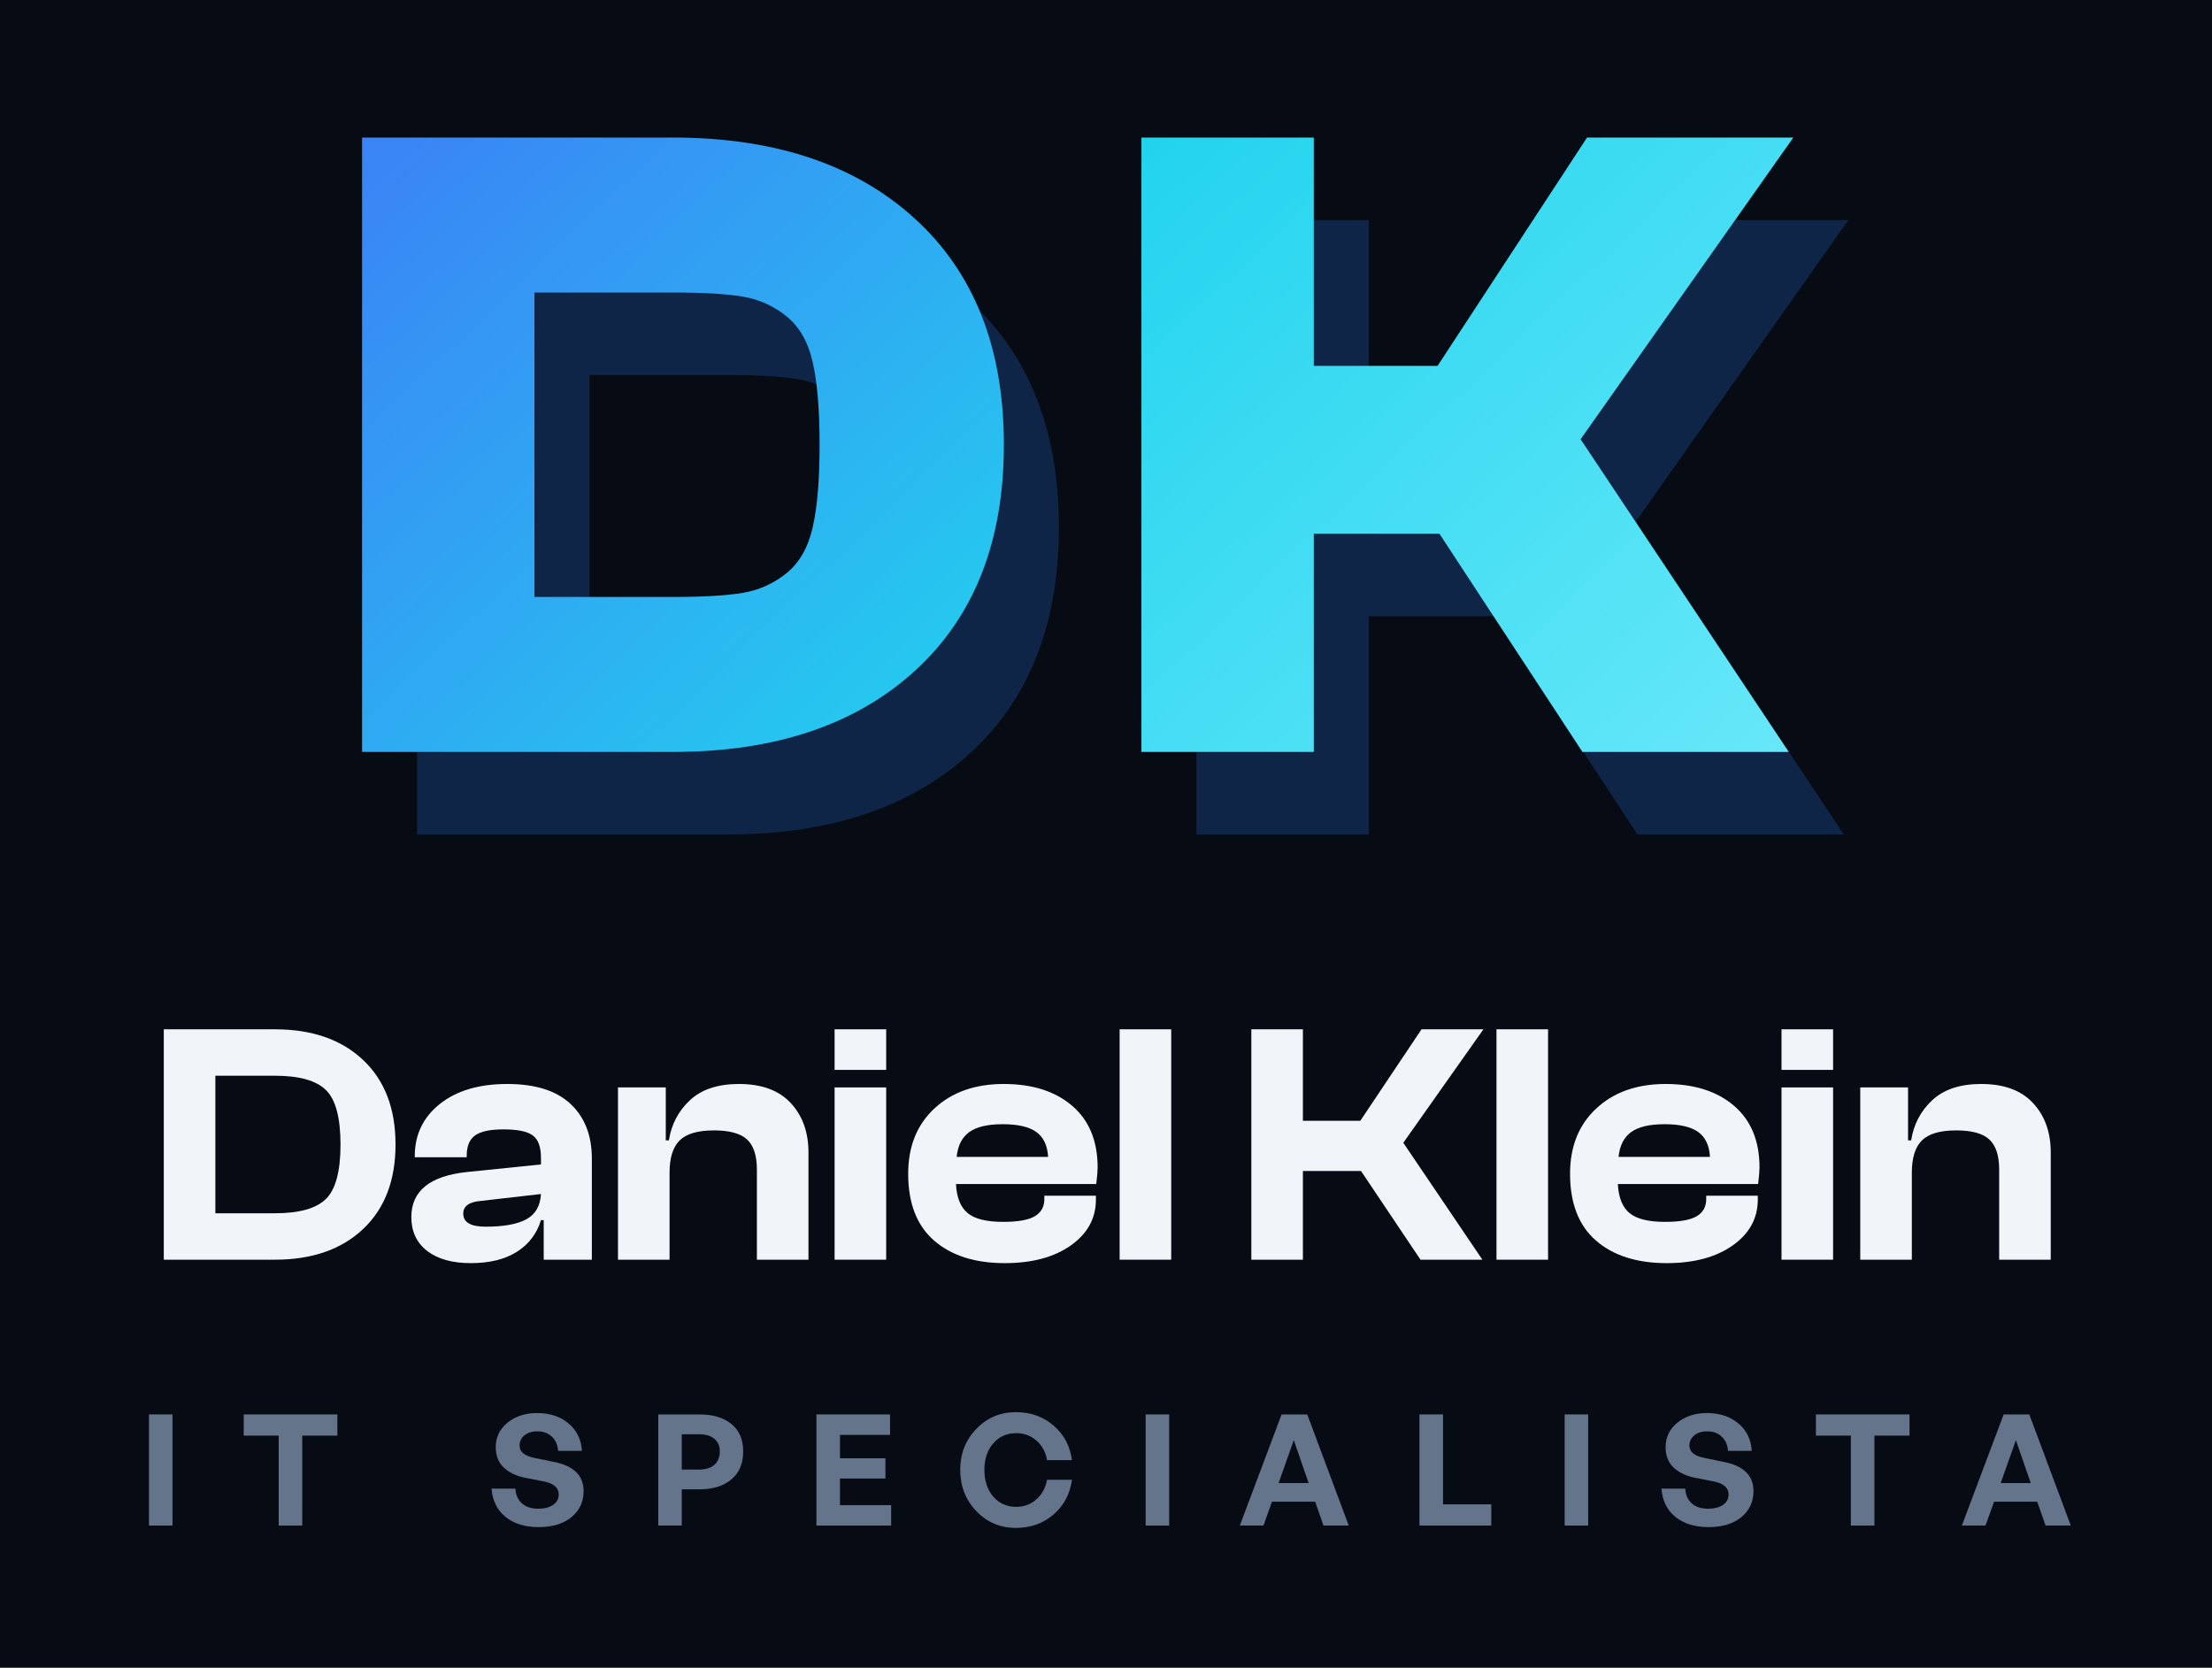
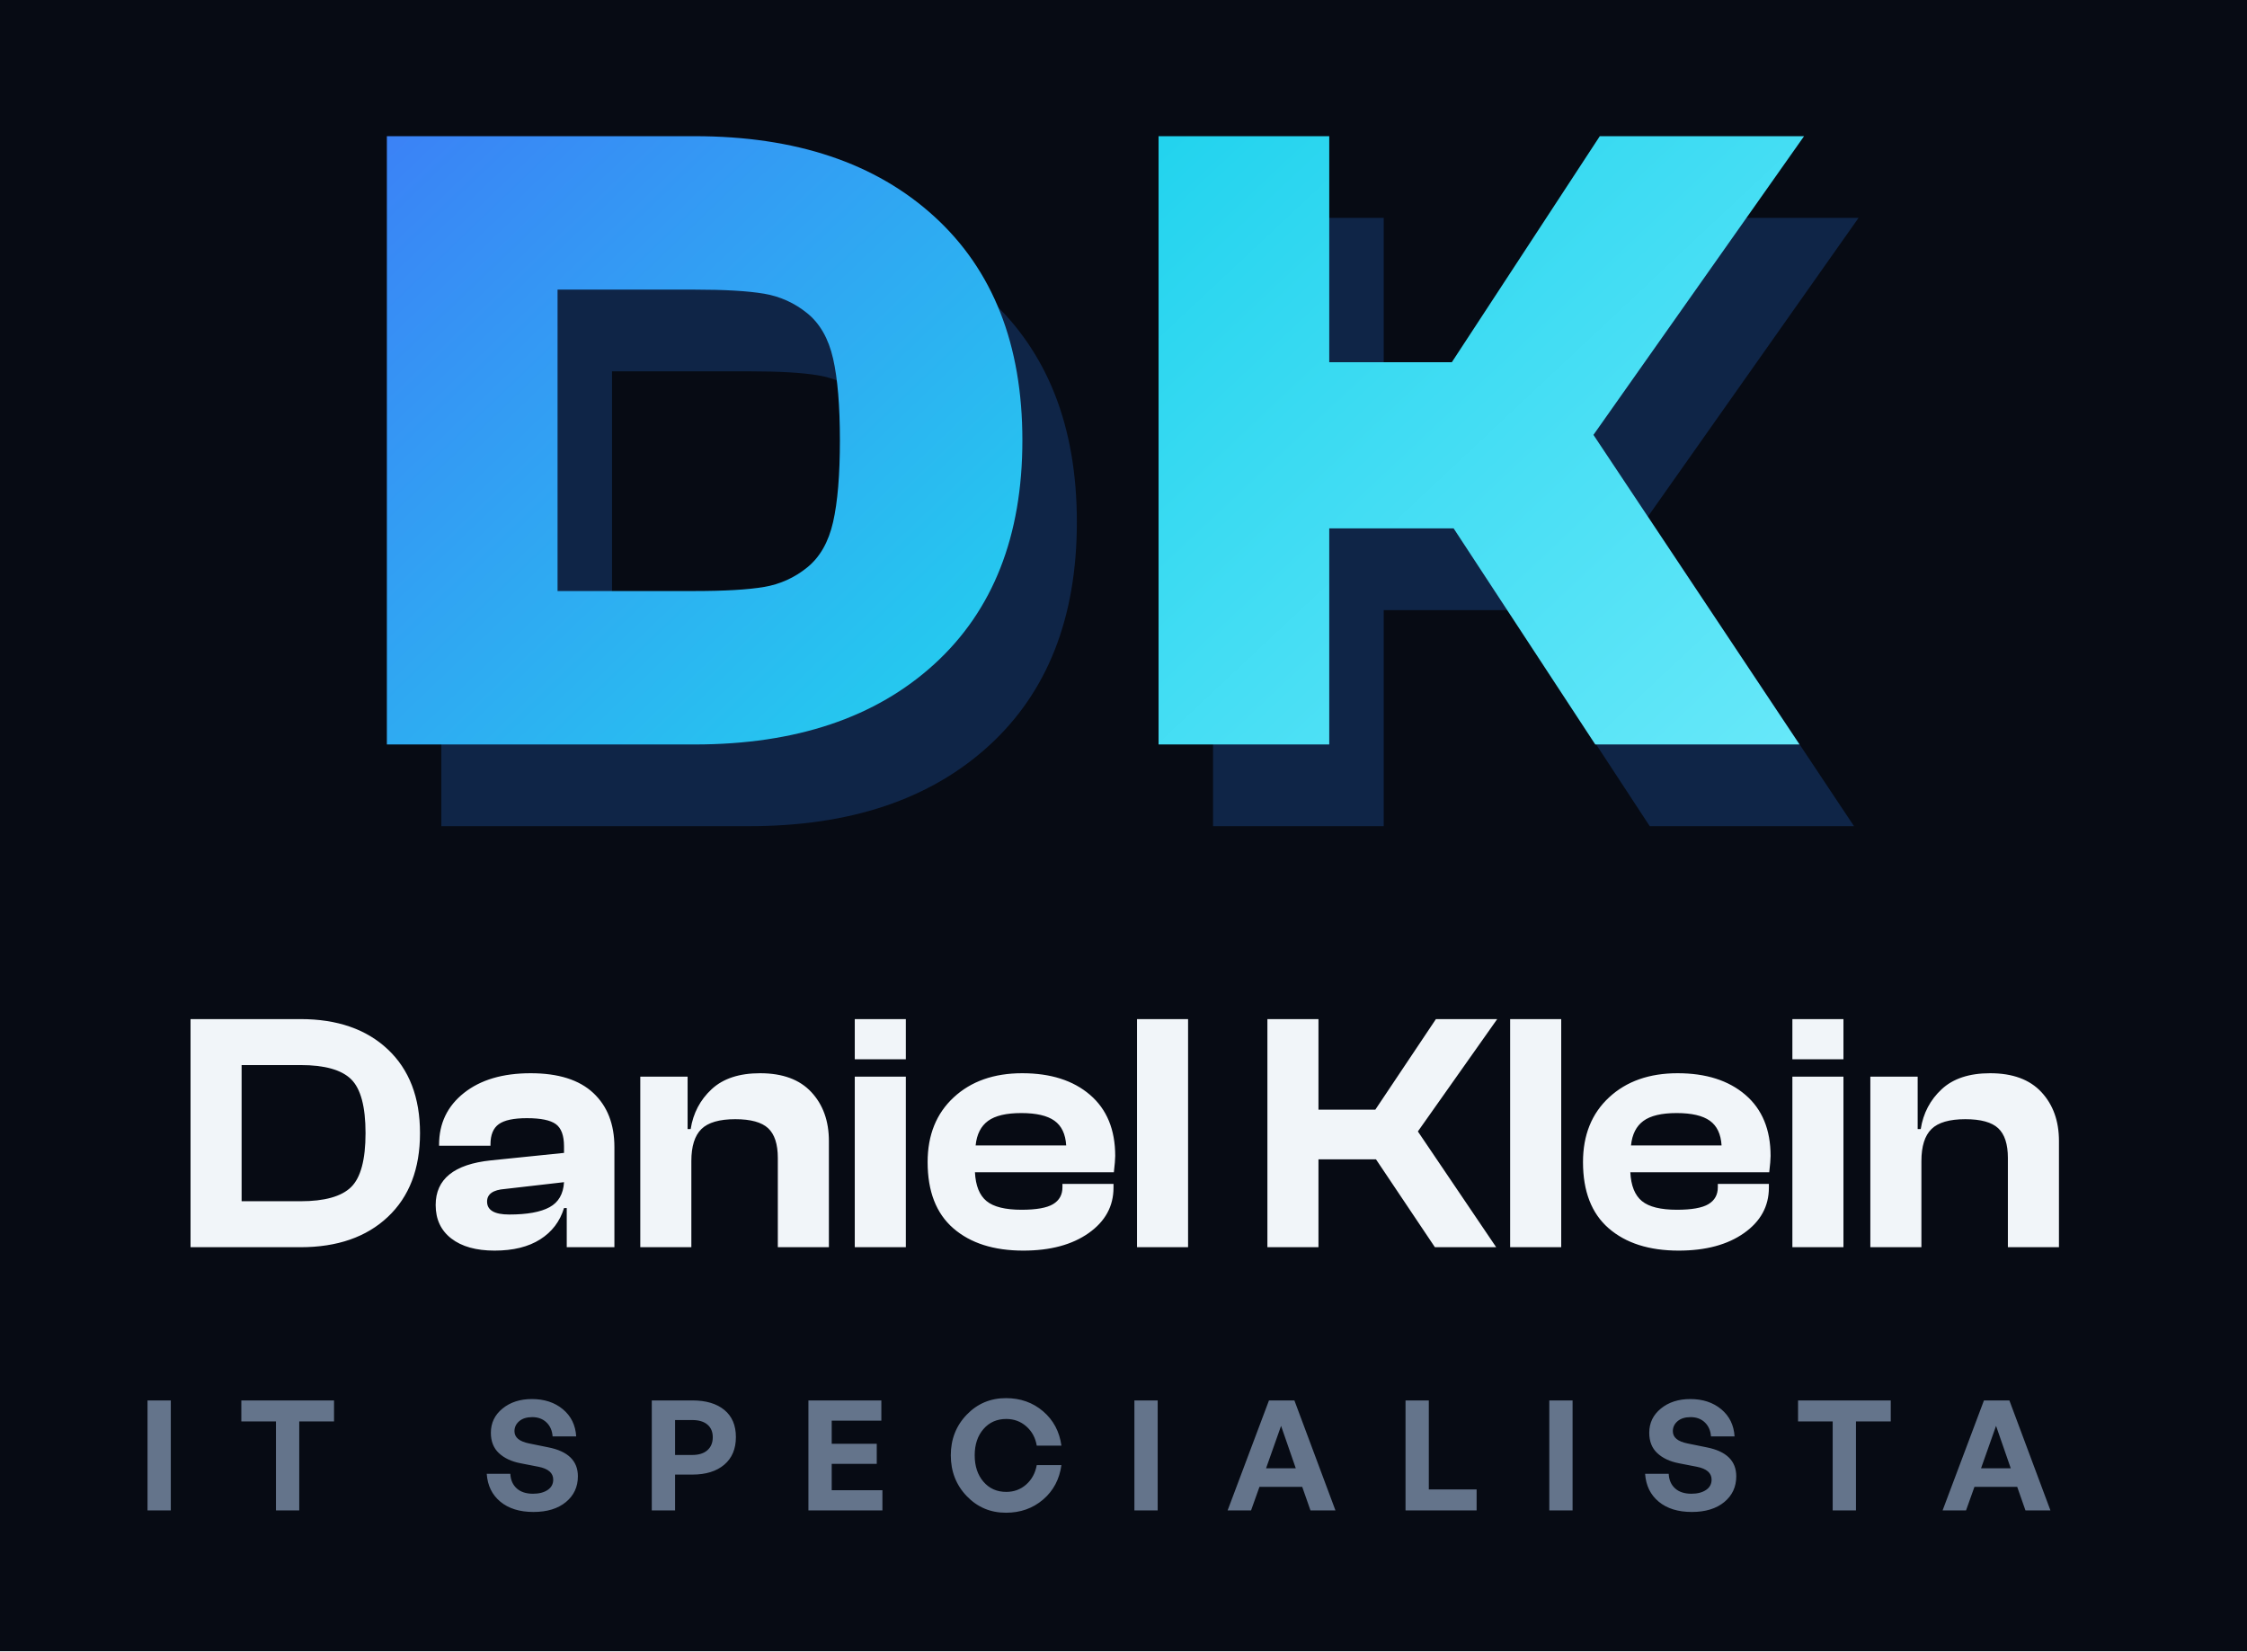
- <svg xmlns="http://www.w3.org/2000/svg" viewBox="0 0 386 291" width="386" height="291">
+ <svg xmlns="http://www.w3.org/2000/svg" viewBox="0 0 396 291" width="396" height="291">
  <defs>
    <linearGradient id="f-d" x1="0" y1="0" x2="1" y2="1">
      <stop offset="0" stop-color="#3b82f6" />
      <stop offset="1" stop-color="#22d3ee" />
    </linearGradient>
    <linearGradient id="f-k" x1="0" y1="0" x2="1" y2="1">
      <stop offset="0" stop-color="#22d3ee" />
      <stop offset="1" stop-color="#67e8f9" />
    </linearGradient>
  </defs>
  <rect width="100%" height="100%" fill="#070b14" />
-   <g transform="translate(63.18,24)">
+   <g transform="translate(68.18,24)">
    <g transform="translate(-6.56,107.20)">
      <g fill="#0f2547" transform="translate(9.60,14.40)">
-         <path d="M60.80 0L6.56 0L6.56-107.20L60.80-107.20Q87.52-107.20 103.04-93.04Q118.56-78.88 118.56-53.60Q118.56-28.32 103.04-14.16Q87.52 0 60.80 0M60.80-80.16L36.64-80.16L36.64-27.04L60.80-27.04Q68.80-27.04 73.04-27.76Q77.28-28.48 80.64-31.20Q84-33.92 85.20-39.20Q86.40-44.48 86.40-53.60Q86.40-62.72 85.20-68Q84-73.28 80.64-76Q77.28-78.72 73.04-79.44Q68.80-80.16 60.80-80.16" />
-         <path d="M172.64-38.08L172.64 0L142.56 0L142.56-107.20L172.64-107.20L172.64-67.36L194.24-67.36L220.32-107.20L256.32-107.20L219.20-54.56L255.52 0L219.52 0L194.56-38.08" />
+         <path d="M60.8 0L60.8 0L6.56 0L6.56 -107.2L60.8 -107.2Q87.52 -107.2 103.04 -93.04Q118.56 -78.88 118.56 -53.6Q118.56 -28.32 103.04 -14.16Q87.52 0 60.8 0M60.8 -80.16L60.8 -80.16L36.64 -80.16L36.64 -27.04L60.8 -27.04Q68.8 -27.04 73.04 -27.76Q77.28 -28.48 80.64 -31.2Q84 -33.92 85.2 -39.2Q86.4 -44.48 86.4 -53.6Q86.4 -62.72 85.2 -68Q84 -73.28 80.64 -76Q77.28 -78.72 73.04 -79.44Q68.8 -80.16 60.8 -80.16" />
+         <path d="M172.64 -38.08L172.64 0L142.56 0L142.56 -107.2L172.64 -107.2L172.64 -67.36L194.24 -67.36L220.32 -107.2L256.32 -107.2L219.2 -54.56L255.52 0L219.52 0L194.56 -38.08L172.64 -38.08" />
      </g>
      <g>
-         <path fill="url(#f-d)" d="M60.80 0L6.56 0L6.56-107.20L60.80-107.20Q87.52-107.20 103.04-93.04Q118.56-78.88 118.56-53.60Q118.56-28.32 103.04-14.16Q87.52 0 60.80 0M60.80-80.16L36.64-80.16L36.64-27.04L60.80-27.04Q68.80-27.04 73.04-27.76Q77.28-28.48 80.64-31.20Q84-33.92 85.20-39.20Q86.40-44.48 86.40-53.60Q86.40-62.72 85.20-68Q84-73.28 80.64-76Q77.28-78.72 73.04-79.44Q68.80-80.16 60.80-80.16" />
-         <path fill="url(#f-k)" d="M172.64-38.08L172.64 0L142.56 0L142.56-107.20L172.64-107.20L172.64-67.36L194.24-67.36L220.32-107.20L256.32-107.20L219.20-54.56L255.52 0L219.52 0L194.56-38.08" />
+         <path fill="url(#f-d)" d="M60.8 0L60.8 0L6.56 0L6.56 -107.2L60.8 -107.2Q87.52 -107.2 103.04 -93.04Q118.56 -78.88 118.56 -53.6Q118.56 -28.32 103.04 -14.16Q87.52 0 60.8 0M60.8 -80.16L60.8 -80.16L36.64 -80.16L36.64 -27.04L60.8 -27.04Q68.8 -27.04 73.04 -27.76Q77.28 -28.48 80.64 -31.2Q84 -33.92 85.2 -39.2Q86.4 -44.48 86.4 -53.6Q86.4 -62.72 85.2 -68Q84 -73.28 80.64 -76Q77.28 -78.72 73.04 -79.44Q68.8 -80.16 60.8 -80.16" />
+         <path fill="url(#f-k)" d="M172.64 -38.08L172.64 0L142.56 0L142.56 -107.2L172.64 -107.2L172.64 -67.36L194.24 -67.36L220.32 -107.2L256.32 -107.2L219.2 -54.56L255.52 0L219.52 0L194.56 -38.08L172.64 -38.08" />
      </g>
    </g>
  </g>
-   <g fill="#f1f5f9" transform="translate(25.70,219.80)">
-     <path d="M22.26 0L2.88 0L2.88-40.20L22.26-40.20Q31.98-40.20 37.65-34.86Q43.32-29.52 43.32-20.10Q43.32-10.68 37.65-5.34Q31.98 0 22.26 0M22.26-32.10L11.88-32.10L11.88-8.10L22.26-8.10Q28.62-8.10 31.17-10.59Q33.72-13.08 33.72-20.10Q33.72-27.12 31.17-29.61Q28.62-32.10 22.26-32.10" />
-     <path d="M56.46 0.60Q51.60 0.60 48.84-1.53Q46.08-3.66 46.08-7.44Q46.08-14.28 55.80-15.30L68.70-16.62L68.70-17.76Q68.70-20.64 67.26-21.69Q65.82-22.74 62.16-22.74Q58.68-22.74 57.21-21.69Q55.74-20.64 55.74-18.12L55.74-17.88L46.68-17.88L46.68-18.06Q46.68-23.70 51.06-27.18Q55.44-30.66 62.82-30.66Q70.14-30.66 73.86-27.18Q77.58-23.70 77.58-17.64L77.58 0L69.18 0L69.18-6.90L68.70-6.90Q67.62-3.36 64.50-1.38Q61.38 0.60 56.46 0.60M55.14-8.04Q55.14-5.76 59.04-5.76Q63.78-5.76 66.15-7.05Q68.52-8.34 68.70-11.46L58.26-10.26Q55.14-10.02 55.14-8.04" />
-     <path d="M91.14-15.18L91.14 0L82.14 0L82.14-30.06L90.48-30.06L90.48-20.82L91.02-20.82Q91.68-25.02 94.71-27.84Q97.74-30.66 103.26-30.66Q109.20-30.66 112.29-27.33Q115.38-24 115.38-18.72L115.38 0L106.38 0L106.38-15.72Q106.38-19.38 104.67-20.97Q102.96-22.56 98.88-22.56Q94.68-22.56 92.91-20.82Q91.14-19.08 91.14-15.18" />
-     <path d="M128.94-40.20L128.94-33.12L119.94-33.12L119.94-40.20L128.94-40.20M128.94-30.06L128.94 0L119.94 0L119.94-30.06" />
-     <path d="M149.64 0.60Q141.84 0.60 137.31-3.33Q132.78-7.26 132.78-15Q132.78-22.14 137.37-26.40Q141.96-30.66 149.46-30.66Q156.96-30.66 161.40-26.85Q165.84-23.04 165.84-16.08Q165.84-15.24 165.60-13.20L141.12-13.20Q141.30-9.66 143.16-8.13Q145.02-6.60 149.34-6.60Q153.24-6.60 154.89-7.59Q156.54-8.58 156.54-10.56L156.54-11.16L165.54-11.16L165.54-10.50Q165.54-5.58 161.16-2.49Q156.78 0.60 149.64 0.60M155.13-22.29Q153.24-23.64 149.28-23.64Q145.32-23.64 143.43-22.26Q141.54-20.88 141.24-17.94L157.20-17.94Q157.02-20.94 155.13-22.29" />
-     <path d="M178.68-40.20L178.68 0L169.68 0L169.68-40.20" />
-     <path d="" />
-     <path d="M201.66-15.48L201.66 0L192.66 0L192.66-40.20L201.66-40.20L201.66-24.24L211.68-24.24L222.36-40.20L233.16-40.20L219.18-20.40L232.98 0L222.18 0L211.80-15.48" />
-     <path d="M244.44-40.20L244.44 0L235.44 0L235.44-40.20" />
-     <path d="M265.14 0.60Q257.34 0.60 252.81-3.33Q248.28-7.26 248.28-15Q248.28-22.14 252.87-26.40Q257.46-30.66 264.96-30.66Q272.46-30.66 276.90-26.85Q281.34-23.04 281.34-16.08Q281.34-15.24 281.10-13.20L256.62-13.20Q256.80-9.66 258.66-8.13Q260.52-6.60 264.84-6.60Q268.74-6.60 270.39-7.59Q272.04-8.58 272.04-10.56L272.04-11.16L281.04-11.16L281.04-10.50Q281.04-5.58 276.66-2.49Q272.28 0.60 265.14 0.60M270.63-22.29Q268.74-23.64 264.78-23.64Q260.82-23.64 258.93-22.26Q257.04-20.88 256.74-17.94L272.70-17.94Q272.52-20.94 270.63-22.29" />
-     <path d="M294.18-40.20L294.18-33.12L285.18-33.12L285.18-40.20L294.18-40.20M294.18-30.06L294.18 0L285.18 0L285.18-30.06" />
-     <path d="M307.92-15.18L307.92 0L298.92 0L298.92-30.06L307.26-30.06L307.26-20.82L307.80-20.82Q308.46-25.02 311.49-27.84Q314.52-30.66 320.04-30.66Q325.98-30.66 329.07-27.33Q332.16-24 332.16-18.72L332.16 0L323.16 0L323.16-15.72Q323.16-19.38 321.45-20.97Q319.74-22.56 315.66-22.56Q311.46-22.56 309.69-20.82Q307.92-19.08 307.92-15.18" />
+   <g fill="#f1f5f9" transform="translate(30.70,219.80)">
+     <path d="M22.26 0L22.26 0L2.88 0L2.88 -40.2L22.26 -40.2Q31.98 -40.2 37.65 -34.86Q43.32 -29.52 43.32 -20.1Q43.32 -10.68 37.65 -5.34Q31.98 0 22.26 0M22.26 -32.1L22.26 -32.1L11.88 -32.1L11.88 -8.1L22.26 -8.1Q28.62 -8.1 31.17 -10.59Q33.72 -13.08 33.72 -20.1Q33.72 -27.12 31.17 -29.61Q28.62 -32.1 22.26 -32.1M56.46 0.6L56.46 0.6Q51.6 0.6 48.84 -1.53Q46.08 -3.66 46.08 -7.44L46.08 -7.44Q46.08 -14.28 55.8 -15.3L55.8 -15.3L68.7 -16.62L68.7 -17.76Q68.7 -20.64 67.26 -21.69Q65.82 -22.74 62.16 -22.74L62.16 -22.74Q58.68 -22.74 57.21 -21.69Q55.74 -20.64 55.74 -18.12L55.74 -18.12L55.74 -17.88L46.68 -17.88L46.68 -18.06Q46.68 -23.7 51.06 -27.18Q55.44 -30.66 62.82 -30.66L62.82 -30.66Q70.14 -30.66 73.86 -27.18Q77.58 -23.7 77.58 -17.64L77.58 -17.64L77.58 0L69.18 0L69.18 -6.9L68.7 -6.9Q67.62 -3.36 64.5 -1.38Q61.38 0.6 56.46 0.6M55.14 -8.04L55.14 -8.04Q55.14 -5.76 59.04 -5.76L59.04 -5.76Q63.78 -5.76 66.15 -7.05Q68.52 -8.34 68.7 -11.46L68.7 -11.46L58.26 -10.26Q55.14 -10.02 55.14 -8.04M91.14 -15.18L91.14 0L82.14 0L82.14 -30.06L90.48 -30.06L90.48 -20.82L91.02 -20.82Q91.68 -25.02 94.71 -27.84Q97.74 -30.66 103.26 -30.66L103.26 -30.66Q109.2 -30.66 112.29 -27.33Q115.38 -24 115.38 -18.72L115.38 -18.72L115.38 0L106.38 0L106.38 -15.72Q106.38 -19.38 104.67 -20.97Q102.96 -22.56 98.88 -22.56L98.88 -22.56Q94.68 -22.56 92.91 -20.82Q91.14 -19.08 91.14 -15.18L91.14 -15.18M128.94 -40.2L128.94 -33.12L119.94 -33.12L119.94 -40.2L128.94 -40.2M128.94 -30.06L128.94 0L119.94 0L119.94 -30.06L128.94 -30.06M149.64 0.6L149.64 0.6Q141.84 0.6 137.31 -3.33Q132.78 -7.26 132.78 -15L132.78 -15Q132.78 -22.14 137.37 -26.4Q141.96 -30.66 149.46 -30.66Q156.96 -30.66 161.4 -26.85Q165.84 -23.04 165.84 -16.08L165.84 -16.08Q165.84 -15.24 165.6 -13.2L165.6 -13.2L141.12 -13.2Q141.3 -9.66 143.16 -8.13Q145.02 -6.6 149.34 -6.6L149.34 -6.6Q153.24 -6.6 154.89 -7.59Q156.54 -8.58 156.54 -10.56L156.54 -10.56L156.54 -11.16L165.54 -11.16L165.54 -10.5Q165.54 -5.58 161.16 -2.49Q156.78 0.6 149.64 0.6M155.13 -22.29Q153.24 -23.64 149.28 -23.64Q145.32 -23.64 143.43 -22.26Q141.54 -20.88 141.24 -17.94L141.24 -17.94L157.2 -17.94Q157.02 -20.94 155.13 -22.29M178.68 -40.2L178.68 0L169.68 0L169.68 -40.2L178.68 -40.2M201.66 -15.48L201.66 0L192.66 0L192.66 -40.2L201.66 -40.2L201.66 -24.24L211.68 -24.24L222.36 -40.2L233.16 -40.2L219.18 -20.4L232.98 0L222.18 0L211.8 -15.48L201.66 -15.48M244.44 -40.2L244.44 0L235.44 0L235.44 -40.2L244.44 -40.2M265.14 0.6L265.14 0.6Q257.34 0.6 252.81 -3.33Q248.28 -7.26 248.28 -15L248.28 -15Q248.28 -22.14 252.87 -26.4Q257.46 -30.66 264.96 -30.66Q272.46 -30.66 276.9 -26.85Q281.34 -23.04 281.34 -16.08L281.34 -16.08Q281.34 -15.24 281.1 -13.2L281.1 -13.2L256.62 -13.2Q256.8 -9.66 258.66 -8.13Q260.52 -6.6 264.84 -6.6L264.84 -6.6Q268.74 -6.6 270.39 -7.59Q272.04 -8.58 272.04 -10.56L272.04 -10.56L272.04 -11.16L281.04 -11.16L281.04 -10.5Q281.04 -5.58 276.66 -2.49Q272.28 0.6 265.14 0.6M270.63 -22.29Q268.74 -23.64 264.78 -23.64Q260.82 -23.64 258.93 -22.26Q257.04 -20.88 256.74 -17.94L256.74 -17.94L272.7 -17.94Q272.52 -20.94 270.63 -22.29M294.18 -40.2L294.18 -33.12L285.18 -33.12L285.18 -40.2L294.18 -40.2M294.18 -30.06L294.18 0L285.18 0L285.18 -30.06L294.18 -30.06M307.92 -15.18L307.92 0L298.92 0L298.92 -30.06L307.26 -30.06L307.26 -20.82L307.8 -20.82Q308.46 -25.02 311.49 -27.84Q314.52 -30.66 320.04 -30.66L320.04 -30.66Q325.98 -30.66 329.07 -27.33Q332.16 -24 332.16 -18.72L332.16 -18.72L332.16 0L323.16 0L323.16 -15.72Q323.16 -19.38 321.45 -20.97Q319.74 -22.56 315.66 -22.56L315.66 -22.56Q311.46 -22.56 309.69 -20.82Q307.92 -19.08 307.92 -15.18L307.92 -15.18" />
  </g>
  <g fill="#64748b" transform="translate(24.00,266.19)">
-     <path d="M6.10-19.39L6.10 0L2 0L2-19.39" />
-     <path d="M28.74-15.69L28.74 0L24.63 0L24.63-15.69L18.53-15.69L18.53-19.39L34.87-19.39L34.87-15.69" />
-     <path d="" />
-     <path d="M77.84-6.02Q77.84-3.21 75.72-1.47Q73.61 0.27 70.01 0.27Q66.37 0.27 64.18-1.54Q62-3.35 61.78-6.45L65.94-6.45Q66.02-4.83 67.06-3.89Q68.10-2.94 69.93-2.94Q71.53-2.94 72.51-3.60Q73.50-4.27 73.50-5.43Q73.50-7.18 70.91-7.70L67.72-8.32Q65.34-8.78 63.93-10.10Q62.51-11.42 62.51-13.69Q62.51-16.28 64.56-17.95Q66.61-19.63 69.74-19.63Q73.04-19.63 75.20-17.83Q77.36-16.04 77.55-13.04L73.39-13.04Q73.28-14.58 72.31-15.51Q71.34-16.44 69.80-16.44Q68.34-16.44 67.50-15.73Q66.67-15.01 66.67-13.96Q66.67-12.31 69.28-11.80L72.61-11.12Q77.84-10.10 77.84-6.02" />
-     <path d="M98.02-6.32L94.97-6.32L94.97 0L90.87 0L90.87-19.39L98.02-19.39Q101.61-19.39 103.65-17.71Q105.69-16.04 105.69-12.93Q105.69-9.80 103.64-8.06Q101.59-6.32 98.02-6.32M98-15.93L94.97-15.93L94.97-9.77L98-9.77Q99.72-9.77 100.67-10.61Q101.61-11.45 101.61-12.91Q101.61-14.34 100.67-15.13Q99.72-15.93 98-15.93" />
-     <path d="M122.58-3.56L131.51-3.56L131.51 0L118.47 0L118.47-19.39L131.32-19.39L131.32-15.82L122.58-15.82L122.58-11.74L130.51-11.74L130.51-8.21L122.58-8.21" />
-     <path d="M153.28 0.41Q149.18 0.41 146.37-2.52Q143.56-5.45 143.56-9.72Q143.56-13.96 146.37-16.87Q149.18-19.79 153.28-19.79Q157.12-19.79 159.83-17.47Q162.55-15.15 163.06-11.42L158.71-11.42Q158.36-13.50 156.88-14.81Q155.39-16.12 153.34-16.12Q150.85-16.12 149.32-14.34Q147.78-12.55 147.78-9.72Q147.78-6.86 149.32-5.06Q150.85-3.27 153.34-3.27Q155.39-3.27 156.86-4.58Q158.33-5.89 158.71-7.99L163.06-7.99Q162.55-4.24 159.83-1.92Q157.12 0.41 153.28 0.41" />
-     <path d="M180.03-19.39L180.03 0L175.92 0L175.92-19.39" />
-     <path d="M211.36 0L206.95 0L205.50-4.16L197.96-4.16L196.48 0L192.35 0L199.64-19.39L204.12-19.39L211.36 0M204.36-7.42L201.77-14.90L199.12-7.42" />
-     <path d="M236.23-3.70L236.23 0L223.70 0L223.70-19.39L227.81-19.39L227.81-3.70" />
-     <path d="M253.14-19.39L253.14 0L249.04 0L249.04-19.39" />
-     <path d="M281.99-6.02Q281.99-3.21 279.87-1.47Q277.75 0.27 274.16 0.27Q270.51 0.27 268.33-1.54Q266.14-3.35 265.93-6.45L270.08-6.45Q270.16-4.83 271.20-3.89Q272.24-2.94 274.08-2.94Q275.67-2.94 276.66-3.60Q277.64-4.27 277.64-5.43Q277.64-7.18 275.05-7.70L271.87-8.32Q269.49-8.78 268.07-10.10Q266.65-11.42 266.65-13.69Q266.65-16.28 268.71-17.95Q270.76-19.63 273.89-19.63Q277.18-19.63 279.34-17.83Q281.50-16.04 281.69-13.04L277.54-13.04Q277.43-14.58 276.45-15.51Q275.48-16.44 273.94-16.44Q272.49-16.44 271.65-15.73Q270.81-15.01 270.81-13.96Q270.81-12.31 273.43-11.80L276.75-11.12Q281.99-10.10 281.99-6.02" />
-     <path d="M303.09-15.69L303.09 0L298.98 0L298.98-15.69L292.88-15.69L292.88-19.39L309.22-19.39L309.22-15.69" />
-     <path d="M337.36 0L332.96 0L331.50-4.16L323.97-4.16L322.48 0L318.35 0L325.64-19.39L330.12-19.39L337.36 0M330.37-7.42L327.78-14.90L325.13-7.42" />
+     <path d="M6.102 -19.386L6.102 0L1.998 0L1.998 -19.386L6.102 -19.386M28.738 -15.687L28.738 0L24.634 0L24.634 -15.687L18.532 -15.687L18.532 -19.386L34.867 -19.386L34.867 -15.687L28.738 -15.687M77.844 -6.021L77.844 -6.021Q77.844 -3.213 75.725 -1.471Q73.605 0.27 70.014 0.27L70.014 0.27Q66.369 0.27 64.182 -1.539Q61.995 -3.348 61.779 -6.453L61.779 -6.453L65.937 -6.453Q66.018 -4.833 67.058 -3.888Q68.097 -2.943 69.933 -2.943L69.933 -2.943Q71.526 -2.943 72.512 -3.604Q73.497 -4.266 73.497 -5.427L73.497 -5.427Q73.497 -7.182 70.905 -7.695L70.905 -7.695L67.719 -8.316Q65.343 -8.775 63.926 -10.098Q62.508 -11.421 62.508 -13.689L62.508 -13.689Q62.508 -16.281 64.56 -17.955Q66.612 -19.629 69.744 -19.629L69.744 -19.629Q73.038 -19.629 75.198 -17.833Q77.358 -16.038 77.547 -13.041L77.547 -13.041L73.389 -13.041Q73.281 -14.58 72.309 -15.511Q71.337 -16.443 69.798 -16.443L69.798 -16.443Q68.34 -16.443 67.503 -15.727Q66.666 -15.012 66.666 -13.959L66.666 -13.959Q66.666 -12.312 69.285 -11.799L69.285 -11.799L72.606 -11.124Q77.844 -10.098 77.844 -6.021M98.023 -6.318L98.023 -6.318L94.972 -6.318L94.972 0L90.868 0L90.868 -19.386L98.023 -19.386Q101.614 -19.386 103.653 -17.712Q105.691 -16.038 105.691 -12.933L105.691 -12.933Q105.691 -9.801 103.639 -8.059Q101.587 -6.318 98.023 -6.318M97.996 -15.93L97.996 -15.93L94.972 -15.93L94.972 -9.774L97.996 -9.774Q99.724 -9.774 100.669 -10.611Q101.614 -11.448 101.614 -12.906L101.614 -12.906Q101.614 -14.337 100.669 -15.133Q99.724 -15.93 97.996 -15.93M122.576 -3.564L131.513 -3.564L131.513 0L118.472 0L118.472 -19.386L131.324 -19.386L131.324 -15.822L122.576 -15.822L122.576 -11.745L130.514 -11.745L130.514 -8.208L122.576 -8.208L122.576 -3.564M153.285 0.405L153.285 0.405Q149.181 0.405 146.373 -2.524Q143.565 -5.454 143.565 -9.72L143.565 -9.72Q143.565 -13.959 146.373 -16.875Q149.181 -19.791 153.285 -19.791L153.285 -19.791Q157.119 -19.791 159.832 -17.469Q162.546 -15.147 163.059 -11.421L163.059 -11.421L158.712 -11.421Q158.361 -13.5 156.876 -14.809Q155.391 -16.119 153.339 -16.119L153.339 -16.119Q150.855 -16.119 149.316 -14.337Q147.777 -12.555 147.777 -9.72L147.777 -9.72Q147.777 -6.858 149.316 -5.062Q150.855 -3.267 153.339 -3.267L153.339 -3.267Q155.391 -3.267 156.862 -4.576Q158.334 -5.886 158.712 -7.992L158.712 -7.992L163.059 -7.992Q162.546 -4.239 159.832 -1.917Q157.119 0.405 153.285 0.405M180.025 -19.386L180.025 0L175.921 0L175.921 -19.386L180.025 -19.386M211.355 0L206.954 0L205.496 -4.158L197.963 -4.158L196.478 0L192.347 0L199.637 -19.386L204.119 -19.386L211.355 0M204.362 -7.425L201.77 -14.904L199.124 -7.425L204.362 -7.425M236.232 -3.699L236.232 0L223.704 0L223.704 -19.386L227.808 -19.386L227.808 -3.699L236.232 -3.699M253.144 -19.386L253.144 0L249.04 0L249.04 -19.386L253.144 -19.386M281.99 -6.021L281.99 -6.021Q281.99 -3.213 279.871 -1.471Q277.751 0.27 274.16 0.27L274.16 0.27Q270.515 0.27 268.328 -1.539Q266.141 -3.348 265.925 -6.453L265.925 -6.453L270.083 -6.453Q270.164 -4.833 271.204 -3.888Q272.243 -2.943 274.079 -2.943L274.079 -2.943Q275.672 -2.943 276.658 -3.604Q277.643 -4.266 277.643 -5.427L277.643 -5.427Q277.643 -7.182 275.051 -7.695L275.051 -7.695L271.865 -8.316Q269.489 -8.775 268.072 -10.098Q266.654 -11.421 266.654 -13.689L266.654 -13.689Q266.654 -16.281 268.706 -17.955Q270.758 -19.629 273.89 -19.629L273.89 -19.629Q277.184 -19.629 279.344 -17.833Q281.504 -16.038 281.693 -13.041L281.693 -13.041L277.535 -13.041Q277.427 -14.58 276.455 -15.511Q275.483 -16.443 273.944 -16.443L273.944 -16.443Q272.486 -16.443 271.649 -15.727Q270.812 -15.012 270.812 -13.959L270.812 -13.959Q270.812 -12.312 273.431 -11.799L273.431 -11.799L276.752 -11.124Q281.99 -10.098 281.99 -6.021M303.087 -15.687L303.087 0L298.983 0L298.983 -15.687L292.881 -15.687L292.881 -19.386L309.216 -19.386L309.216 -15.687L303.087 -15.687M337.36 0L332.959 0L331.501 -4.158L323.968 -4.158L322.483 0L318.352 0L325.642 -19.386L330.124 -19.386L337.36 0M330.367 -7.425L327.775 -14.904L325.129 -7.425L330.367 -7.425" />
  </g>
</svg>
